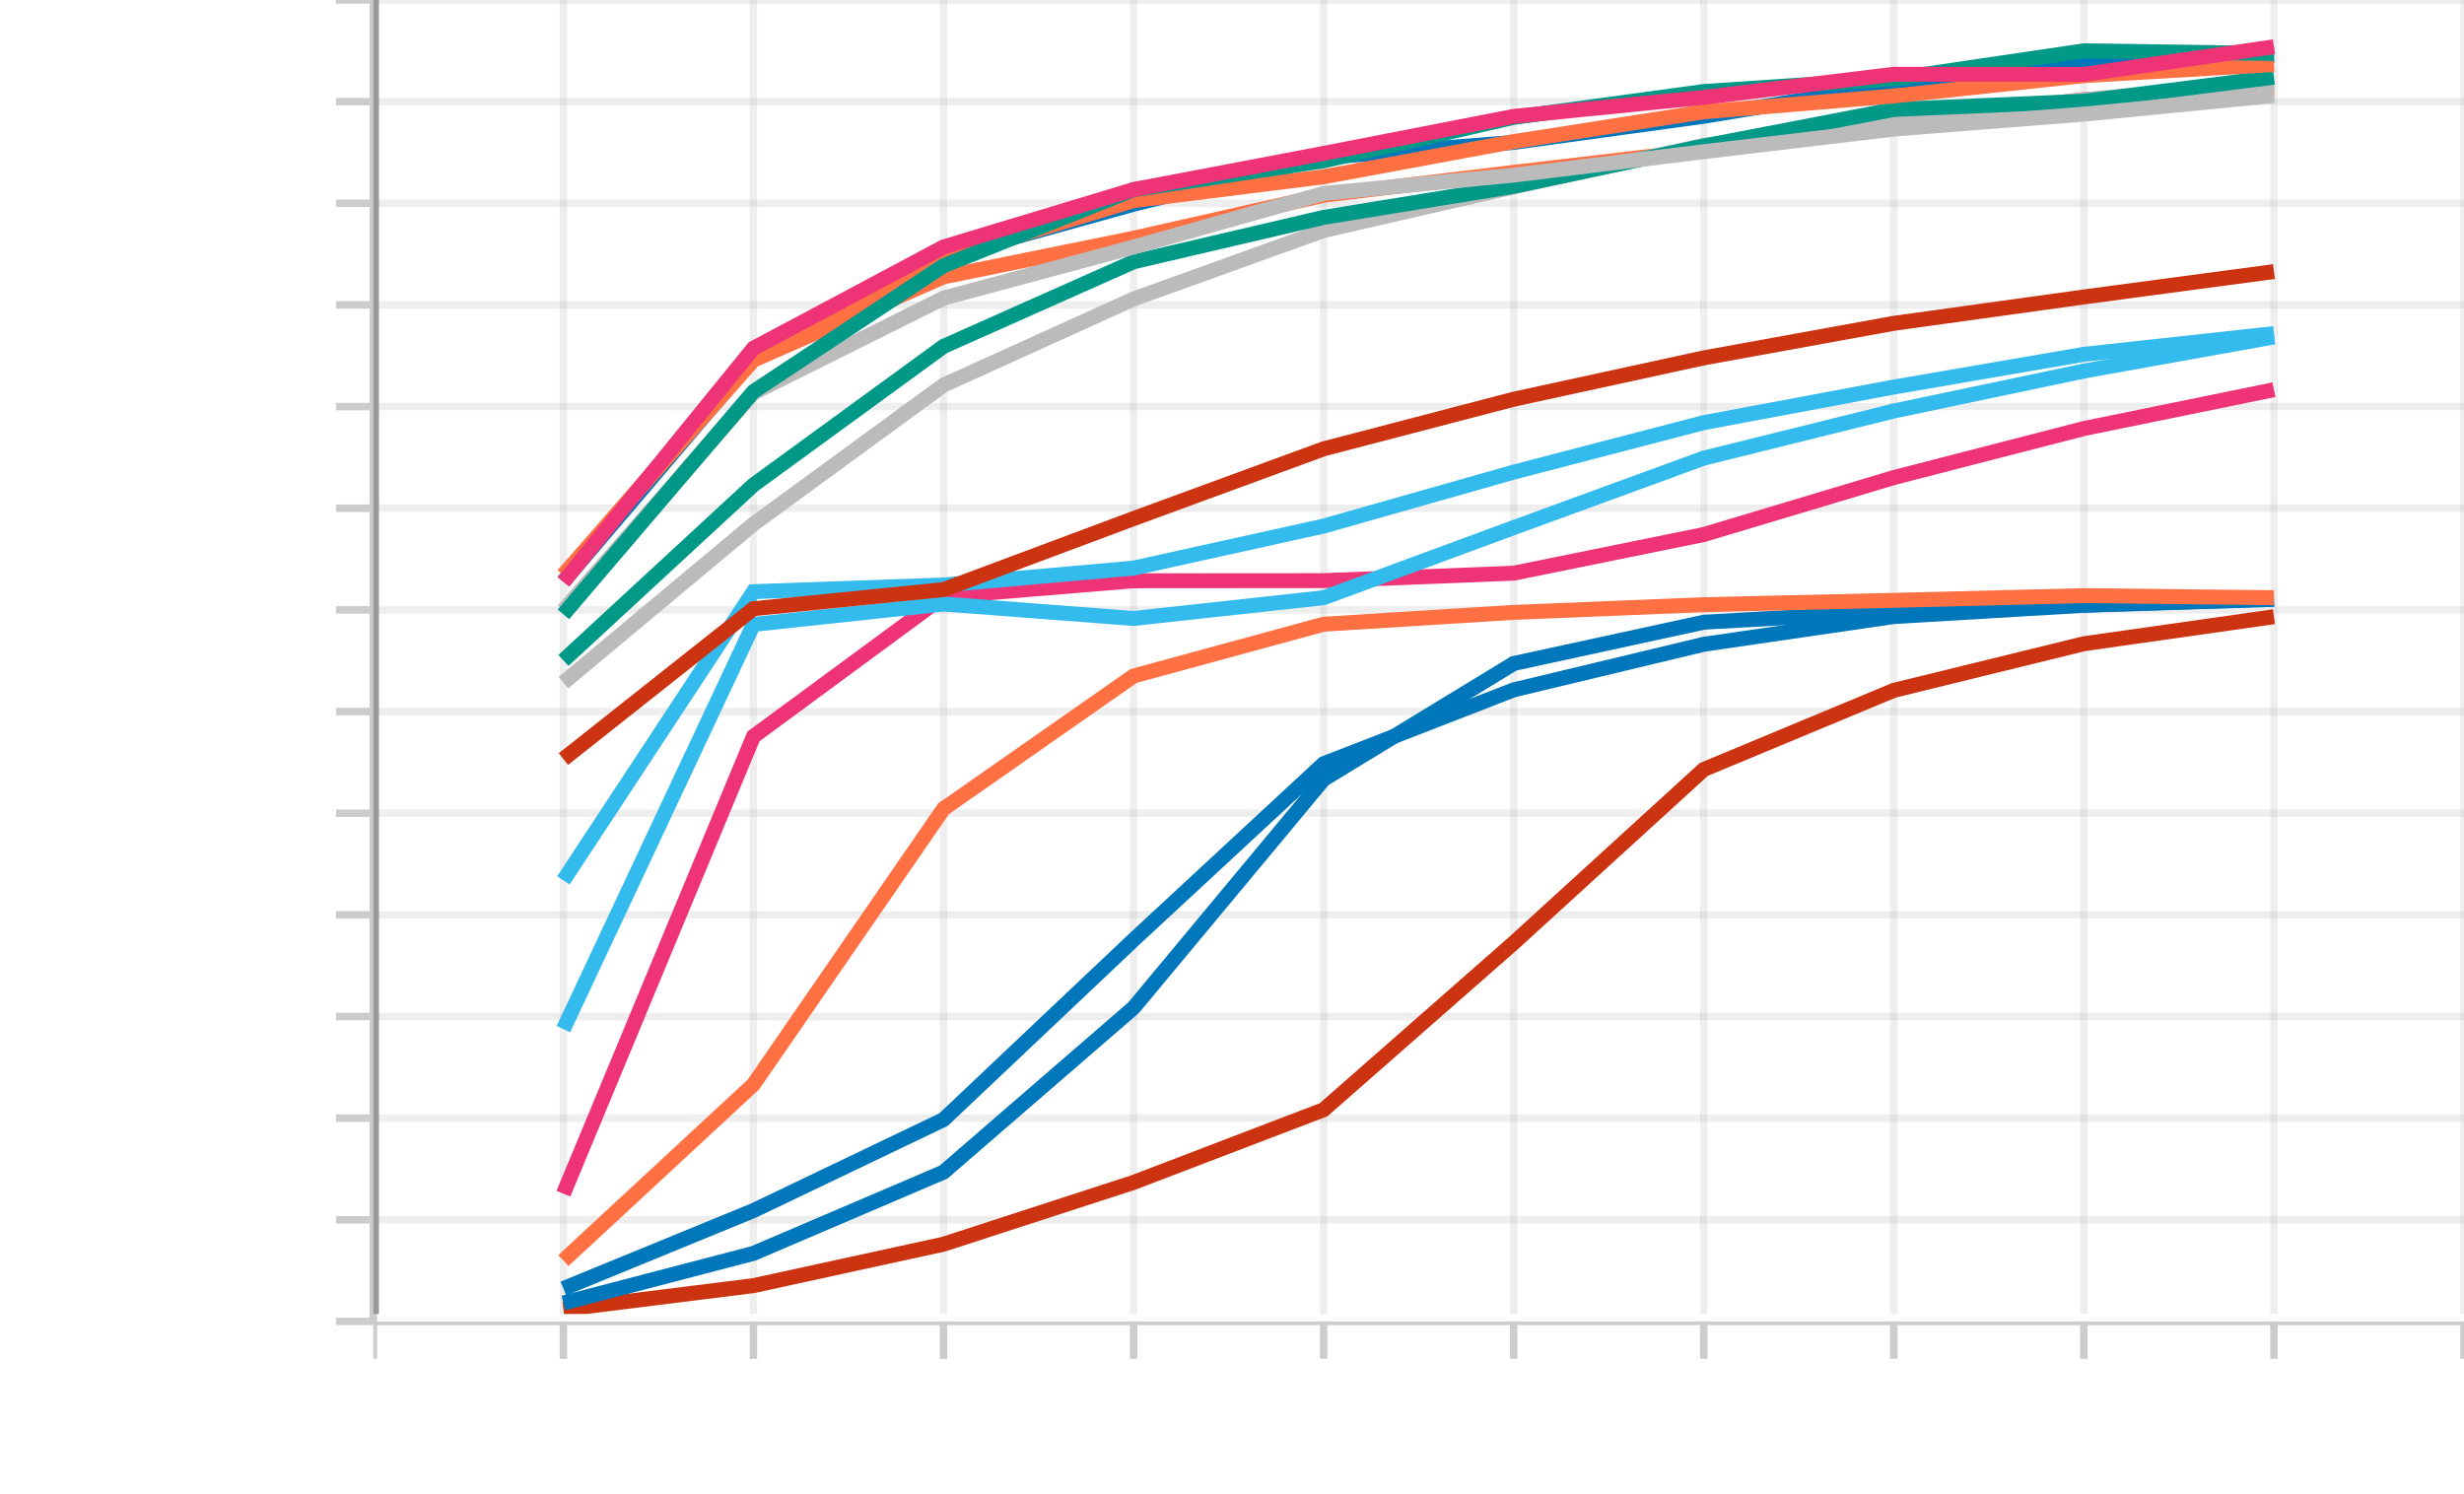
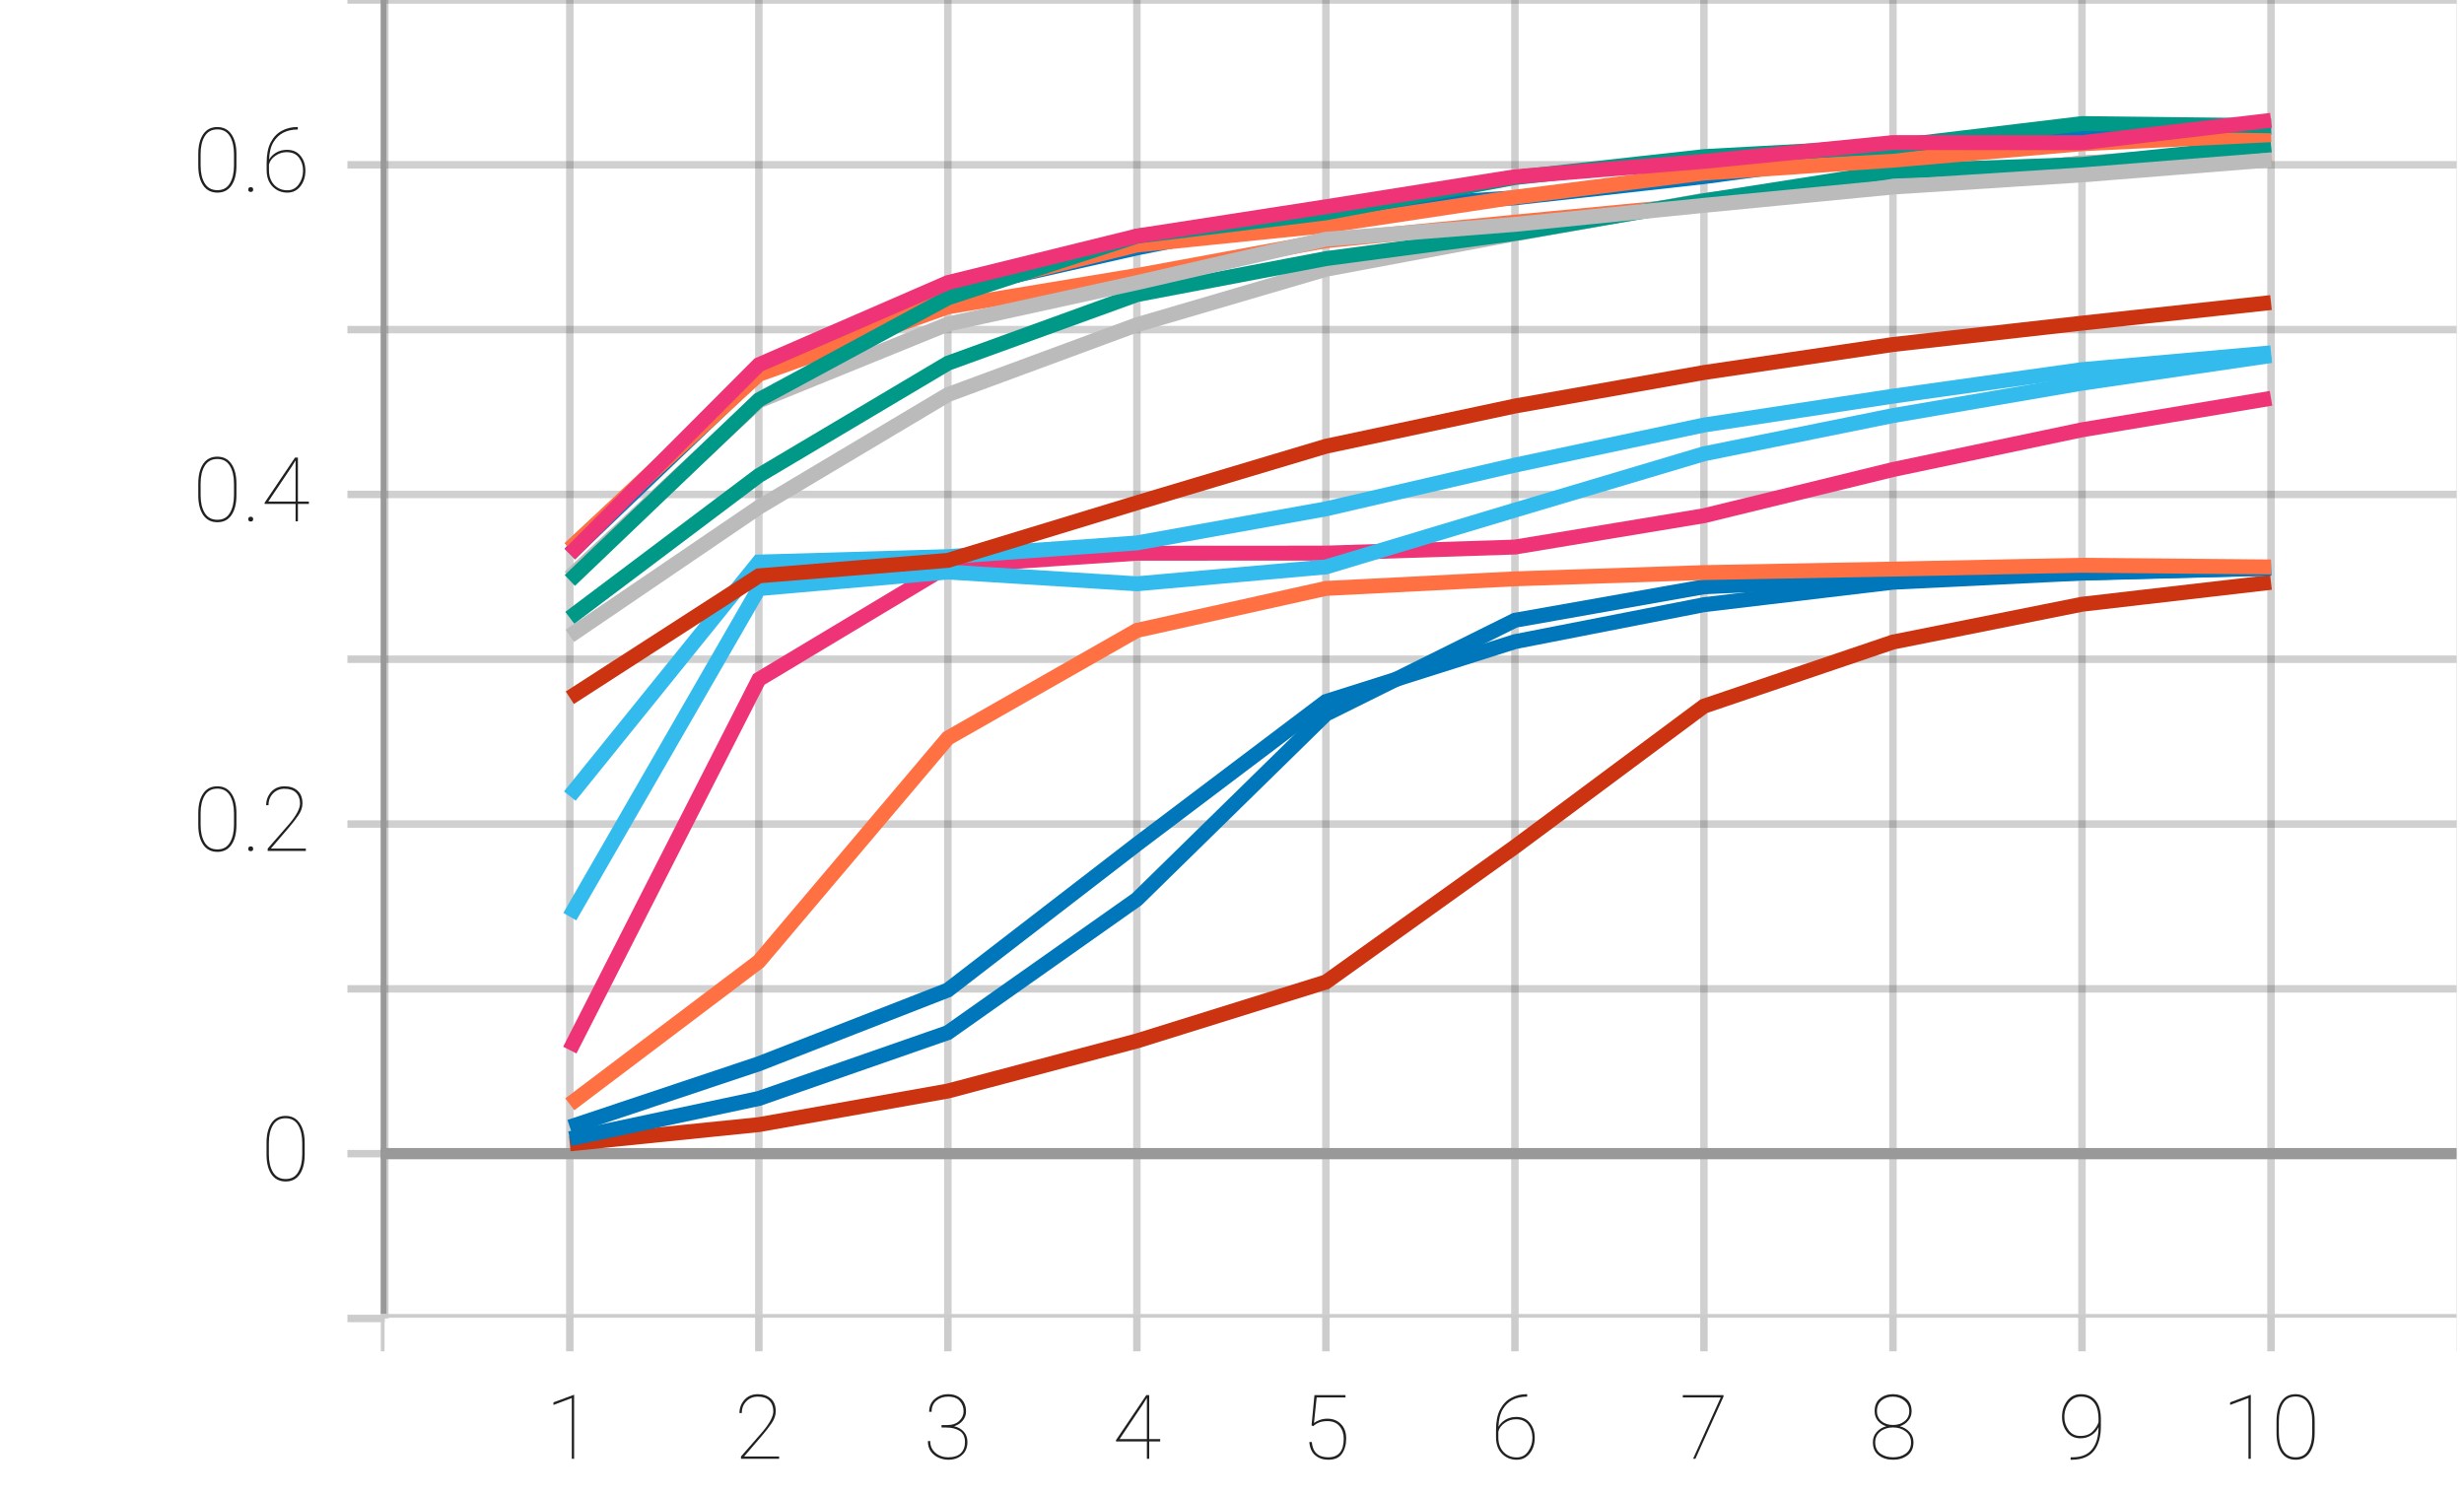
<svg xmlns="http://www.w3.org/2000/svg" viewBox="0 0 330 200">
  <g>
    <g>
      <g>
        <g>
          <g>
-             <line x1="50" y1="177" x2="45" y2="177" style="visibility: inherit;" fill="rgb(0, 0, 0)" stroke="rgb(204, 204, 204)" stroke-width="1px" />
-             <line x1="50" y1="163.385" x2="45" y2="163.385" style="visibility: inherit;" fill="rgb(0, 0, 0)" stroke="rgb(204, 204, 204)" stroke-width="1px" />
-             <line x1="50" y1="149.769" x2="45" y2="149.769" style="visibility: inherit;" fill="rgb(0, 0, 0)" stroke="rgb(204, 204, 204)" stroke-width="1px" />
-             <line x1="50" y1="136.154" x2="45" y2="136.154" style="visibility: inherit;" fill="rgb(0, 0, 0)" stroke="rgb(204, 204, 204)" stroke-width="1px" />
-             <line x1="50" y1="122.538" x2="45" y2="122.538" style="visibility: inherit;" fill="rgb(0, 0, 0)" stroke="rgb(204, 204, 204)" stroke-width="1px" />
-             <line x1="50" y1="108.923" x2="45" y2="108.923" style="visibility: inherit;" fill="rgb(0, 0, 0)" stroke="rgb(204, 204, 204)" stroke-width="1px" />
-             <line x1="50" y1="95.308" x2="45" y2="95.308" style="visibility: inherit;" fill="rgb(0, 0, 0)" stroke="rgb(204, 204, 204)" stroke-width="1px" />
-             <line x1="50" y1="81.692" x2="45" y2="81.692" style="visibility: inherit;" fill="rgb(0, 0, 0)" stroke="rgb(204, 204, 204)" stroke-width="1px" />
-             <line x1="50" y1="68.077" x2="45" y2="68.077" style="visibility: inherit;" fill="rgb(0, 0, 0)" stroke="rgb(204, 204, 204)" stroke-width="1px" />
-             <line x1="50" y1="54.462" x2="45" y2="54.462" style="visibility: inherit;" fill="rgb(0, 0, 0)" stroke="rgb(204, 204, 204)" stroke-width="1px" />
-             <line x1="50" y1="40.846" x2="45" y2="40.846" style="visibility: inherit;" fill="rgb(0, 0, 0)" stroke="rgb(204, 204, 204)" stroke-width="1px" />
-             <line x1="50" y1="27.231" x2="45" y2="27.231" style="visibility: inherit;" fill="rgb(0, 0, 0)" stroke="rgb(204, 204, 204)" stroke-width="1px" />
-             <line x1="50" y1="13.615" x2="45" y2="13.615" style="visibility: inherit;" fill="rgb(0, 0, 0)" stroke="rgb(204, 204, 204)" stroke-width="1px" />
-             <line x1="50" y1="0" x2="45" y2="0" style="visibility: inherit;" fill="rgb(0, 0, 0)" stroke="rgb(204, 204, 204)" stroke-width="1px" />
+             <line x1="51.532" y1="176.6" x2="46.532" y2="176.6" style="visibility: inherit;" fill="rgb(0, 0, 0)" stroke="rgb(204, 204, 204)" stroke-width="1px" />
+             <line x1="51.532" y1="154.525" x2="46.532" y2="154.525" style="visibility: inherit;" fill="rgb(0, 0, 0)" stroke="rgb(204, 204, 204)" stroke-width="1px" />
+             <line x1="51.532" y1="132.45" x2="46.532" y2="132.45" style="visibility: inherit;" fill="rgb(0, 0, 0)" stroke="rgb(204, 204, 204)" stroke-width="1px" />
+             <line x1="51.532" y1="110.375" x2="46.532" y2="110.375" style="visibility: inherit;" fill="rgb(0, 0, 0)" stroke="rgb(204, 204, 204)" stroke-width="1px" />
+             <line x1="51.532" y1="88.3" x2="46.532" y2="88.3" style="visibility: inherit;" fill="rgb(0, 0, 0)" stroke="rgb(204, 204, 204)" stroke-width="1px" />
+             <line x1="51.532" y1="66.225" x2="46.532" y2="66.225" style="visibility: inherit;" fill="rgb(0, 0, 0)" stroke="rgb(204, 204, 204)" stroke-width="1px" />
+             <line x1="51.532" y1="44.15" x2="46.532" y2="44.15" style="visibility: inherit;" fill="rgb(0, 0, 0)" stroke="rgb(204, 204, 204)" stroke-width="1px" />
+             <line x1="51.532" y1="22.075" x2="46.532" y2="22.075" style="visibility: inherit;" fill="rgb(0, 0, 0)" stroke="rgb(204, 204, 204)" stroke-width="1px" />
+             <line x1="51.532" y1="0" x2="46.532" y2="0" style="visibility: inherit;" fill="rgb(0, 0, 0)" stroke="rgb(204, 204, 204)" stroke-width="1px" />
          </g>
-           <g transform="translate(40, 0)">
-             <text x="0" y="177" dx="0em" dy="0.3em" style="text-anchor: end; visibility: hidden; font-family: Roboto, sans-serif; font-size: 12px; font-weight: 200;" fill="rgb(255, 255, 255)" stroke="none" stroke-width="1px">0</text>
-             <text x="0" y="163.385" dx="0em" dy="0.3em" style="text-anchor: end; visibility: inherit; font-family: Roboto, sans-serif; font-size: 12px; font-weight: 200;" fill="rgb(255, 255, 255)" stroke="none" stroke-width="1px">0.05</text>
-             <text x="0" y="149.769" dx="0em" dy="0.3em" style="text-anchor: end; visibility: hidden; font-family: Roboto, sans-serif; font-size: 12px; font-weight: 200;" fill="rgb(255, 255, 255)" stroke="none" stroke-width="1px">0.1</text>
-             <text x="0" y="136.154" dx="0em" dy="0.3em" style="text-anchor: end; visibility: inherit; font-family: Roboto, sans-serif; font-size: 12px; font-weight: 200;" fill="rgb(255, 255, 255)" stroke="none" stroke-width="1px">0.15</text>
-             <text x="0" y="122.538" dx="0em" dy="0.3em" style="text-anchor: end; visibility: hidden; font-family: Roboto, sans-serif; font-size: 12px; font-weight: 200;" fill="rgb(255, 255, 255)" stroke="none" stroke-width="1px">0.2</text>
-             <text x="0" y="108.923" dx="0em" dy="0.3em" style="text-anchor: end; visibility: inherit; font-family: Roboto, sans-serif; font-size: 12px; font-weight: 200;" fill="rgb(255, 255, 255)" stroke="none" stroke-width="1px">0.25</text>
-             <text x="0" y="95.308" dx="0em" dy="0.3em" style="text-anchor: end; visibility: hidden; font-family: Roboto, sans-serif; font-size: 12px; font-weight: 200;" fill="rgb(255, 255, 255)" stroke="none" stroke-width="1px">0.3</text>
-             <text x="0" y="81.692" dx="0em" dy="0.3em" style="text-anchor: end; visibility: inherit; font-family: Roboto, sans-serif; font-size: 12px; font-weight: 200;" fill="rgb(255, 255, 255)" stroke="none" stroke-width="1px">0.35</text>
-             <text x="0" y="68.077" dx="0em" dy="0.3em" style="text-anchor: end; visibility: hidden; font-family: Roboto, sans-serif; font-size: 12px; font-weight: 200;" fill="rgb(255, 255, 255)" stroke="none" stroke-width="1px">0.4</text>
-             <text x="0" y="54.462" dx="0em" dy="0.3em" style="text-anchor: end; visibility: inherit; font-family: Roboto, sans-serif; font-size: 12px; font-weight: 200;" fill="rgb(255, 255, 255)" stroke="none" stroke-width="1px">0.45</text>
-             <text x="0" y="40.846" dx="0em" dy="0.3em" style="text-anchor: end; visibility: hidden; font-family: Roboto, sans-serif; font-size: 12px; font-weight: 200;" fill="rgb(255, 255, 255)" stroke="none" stroke-width="1px">0.5</text>
-             <text x="0" y="27.231" dx="0em" dy="0.3em" style="text-anchor: end; visibility: inherit; font-family: Roboto, sans-serif; font-size: 12px; font-weight: 200;" fill="rgb(255, 255, 255)" stroke="none" stroke-width="1px">0.55</text>
-             <text x="0" y="13.615" dx="0em" dy="0.3em" style="text-anchor: end; visibility: hidden; font-family: Roboto, sans-serif; font-size: 12px; font-weight: 200;" fill="rgb(255, 255, 255)" stroke="none" stroke-width="1px">0.6</text>
-             <text x="0" y="0" dx="0em" dy="0.3em" style="text-anchor: end; visibility: hidden; font-family: Roboto, sans-serif; font-size: 12px; font-weight: 200;" fill="rgb(255, 255, 255)" stroke="none" stroke-width="1px">0.65</text>
+           <g transform="translate(41.532, 0)">
+             <text style="text-anchor: end; visibility: hidden; font-family: Roboto, sans-serif; font-size: 12px; font-weight: 200;" x="0" y="176.6" dx="0em" dy="0.3em" fill="rgb(33, 33, 33)" stroke="none" stroke-width="1px">-0.1</text>
+             <text style="text-anchor: end; visibility: inherit; font-family: Roboto, sans-serif; font-size: 12px; font-weight: 200;" x="0" y="154.525" dx="0em" dy="0.3em" fill="rgb(33, 33, 33)" stroke="none" stroke-width="1px">0</text>
+             <text style="text-anchor: end; visibility: hidden; font-family: Roboto, sans-serif; font-size: 12px; font-weight: 200;" x="0" y="132.45" dx="0em" dy="0.3em" fill="rgb(33, 33, 33)" stroke="none" stroke-width="1px">0.1</text>
+             <text style="text-anchor: end; visibility: inherit; font-family: Roboto, sans-serif; font-size: 12px; font-weight: 200;" x="0" y="110.375" dx="0em" dy="0.3em" fill="rgb(33, 33, 33)" stroke="none" stroke-width="1px">0.2</text>
+             <text style="text-anchor: end; visibility: hidden; font-family: Roboto, sans-serif; font-size: 12px; font-weight: 200;" x="0" y="88.3" dx="0em" dy="0.3em" fill="rgb(33, 33, 33)" stroke="none" stroke-width="1px">0.3</text>
+             <text style="text-anchor: end; visibility: inherit; font-family: Roboto, sans-serif; font-size: 12px; font-weight: 200;" x="0" y="66.225" dx="0em" dy="0.3em" fill="rgb(33, 33, 33)" stroke="none" stroke-width="1px">0.4</text>
+             <text style="text-anchor: end; visibility: hidden; font-family: Roboto, sans-serif; font-size: 12px; font-weight: 200;" x="0" y="44.15" dx="0em" dy="0.3em" fill="rgb(33, 33, 33)" stroke="none" stroke-width="1px">0.5</text>
+             <text style="text-anchor: end; visibility: inherit; font-family: Roboto, sans-serif; font-size: 12px; font-weight: 200;" x="0" y="22.075" dx="0em" dy="0.3em" fill="rgb(33, 33, 33)" stroke="none" stroke-width="1px">0.6</text>
+             <text style="text-anchor: end; visibility: hidden; font-family: Roboto, sans-serif; font-size: 12px; font-weight: 200;" x="0" y="0" dx="0em" dy="0.3em" fill="rgb(33, 33, 33)" stroke="none" stroke-width="1px">0.7</text>
          </g>
-           <line x1="50" y1="0" x2="50" y2="177" fill="rgb(0, 0, 0)" stroke="rgb(204, 204, 204)" stroke-width="1px" />
+           <line x1="51.532" y1="0" x2="51.532" y2="176.6" fill="rgb(0, 0, 0)" stroke="rgb(204, 204, 204)" stroke-width="1px" />
        </g>
      </g>
-       <g transform="translate(50, 0)" clip-path="url(#clip_0)">
+       <g transform="translate(51, 0)" clip-path="url(#clip_0)">
        <clipPath id="clip_0">
-           <rect width="280" height="176" />
+           <rect width="278" height="176" />
        </clipPath>
        <g>
          <g>
            <g>
-               <line x1="0" y1="0" x2="0" y2="177" fill="rgb(0, 0, 0)" stroke="rgb(189, 189, 189)" stroke-width="1px" opacity="0.25" />
-               <line x1="25.455" y1="0" x2="25.455" y2="177" fill="rgb(0, 0, 0)" stroke="rgb(189, 189, 189)" stroke-width="1px" opacity="0.25" />
-               <line x1="50.909" y1="0" x2="50.909" y2="177" fill="rgb(0, 0, 0)" stroke="rgb(189, 189, 189)" stroke-width="1px" opacity="0.25" />
-               <line x1="76.364" y1="0" x2="76.364" y2="177" fill="rgb(0, 0, 0)" stroke="rgb(189, 189, 189)" stroke-width="1px" opacity="0.25" />
-               <line x1="101.818" y1="0" x2="101.818" y2="177" fill="rgb(0, 0, 0)" stroke="rgb(189, 189, 189)" stroke-width="1px" opacity="0.25" />
-               <line x1="127.273" y1="0" x2="127.273" y2="177" fill="rgb(0, 0, 0)" stroke="rgb(189, 189, 189)" stroke-width="1px" opacity="0.25" />
-               <line x1="152.727" y1="0" x2="152.727" y2="177" fill="rgb(0, 0, 0)" stroke="rgb(189, 189, 189)" stroke-width="1px" opacity="0.25" />
-               <line x1="178.182" y1="0" x2="178.182" y2="177" fill="rgb(0, 0, 0)" stroke="rgb(189, 189, 189)" stroke-width="1px" opacity="0.25" />
-               <line x1="203.636" y1="0" x2="203.636" y2="177" fill="rgb(0, 0, 0)" stroke="rgb(189, 189, 189)" stroke-width="1px" opacity="0.25" />
-               <line x1="229.091" y1="0" x2="229.091" y2="177" fill="rgb(0, 0, 0)" stroke="rgb(189, 189, 189)" stroke-width="1px" opacity="0.25" />
-               <line x1="254.545" y1="0" x2="254.545" y2="177" fill="rgb(0, 0, 0)" stroke="rgb(189, 189, 189)" stroke-width="1px" opacity="0.25" />
-               <line x1="280" y1="0" x2="280" y2="177" fill="rgb(0, 0, 0)" stroke="rgb(189, 189, 189)" stroke-width="1px" opacity="0.25" />
+               <line x1="0" y1="0" x2="0" y2="176.6" fill="rgb(0, 0, 0)" stroke="rgb(66, 66, 66)" stroke-width="1px" opacity="0.25" />
+               <line x1="25.315" y1="0" x2="25.315" y2="176.6" fill="rgb(0, 0, 0)" stroke="rgb(66, 66, 66)" stroke-width="1px" opacity="0.25" />
+               <line x1="50.631" y1="0" x2="50.631" y2="176.6" fill="rgb(0, 0, 0)" stroke="rgb(66, 66, 66)" stroke-width="1px" opacity="0.25" />
+               <line x1="75.946" y1="0" x2="75.946" y2="176.6" fill="rgb(0, 0, 0)" stroke="rgb(66, 66, 66)" stroke-width="1px" opacity="0.25" />
+               <line x1="101.261" y1="0" x2="101.261" y2="176.6" fill="rgb(0, 0, 0)" stroke="rgb(66, 66, 66)" stroke-width="1px" opacity="0.25" />
+               <line x1="126.576" y1="0" x2="126.576" y2="176.6" fill="rgb(0, 0, 0)" stroke="rgb(66, 66, 66)" stroke-width="1px" opacity="0.25" />
+               <line x1="151.892" y1="0" x2="151.892" y2="176.6" fill="rgb(0, 0, 0)" stroke="rgb(66, 66, 66)" stroke-width="1px" opacity="0.25" />
+               <line x1="177.207" y1="0" x2="177.207" y2="176.6" fill="rgb(0, 0, 0)" stroke="rgb(66, 66, 66)" stroke-width="1px" opacity="0.25" />
+               <line x1="202.522" y1="0" x2="202.522" y2="176.6" fill="rgb(0, 0, 0)" stroke="rgb(66, 66, 66)" stroke-width="1px" opacity="0.25" />
+               <line x1="227.837" y1="0" x2="227.837" y2="176.6" fill="rgb(0, 0, 0)" stroke="rgb(66, 66, 66)" stroke-width="1px" opacity="0.25" />
+               <line x1="253.153" y1="0" x2="253.153" y2="176.6" fill="rgb(0, 0, 0)" stroke="rgb(66, 66, 66)" stroke-width="1px" opacity="0.25" />
+               <line x1="278.468" y1="0" x2="278.468" y2="176.6" fill="rgb(0, 0, 0)" stroke="rgb(66, 66, 66)" stroke-width="1px" opacity="0.25" />
            </g>
            <g>
-               <line x1="0" y1="177" x2="280" y2="177" fill="rgb(0, 0, 0)" stroke="rgb(189, 189, 189)" stroke-width="1px" opacity="0.25" />
-               <line x1="0" y1="163.385" x2="280" y2="163.385" fill="rgb(0, 0, 0)" stroke="rgb(189, 189, 189)" stroke-width="1px" opacity="0.25" />
-               <line x1="0" y1="149.769" x2="280" y2="149.769" fill="rgb(0, 0, 0)" stroke="rgb(189, 189, 189)" stroke-width="1px" opacity="0.25" />
-               <line x1="0" y1="136.154" x2="280" y2="136.154" fill="rgb(0, 0, 0)" stroke="rgb(189, 189, 189)" stroke-width="1px" opacity="0.25" />
-               <line x1="0" y1="122.538" x2="280" y2="122.538" fill="rgb(0, 0, 0)" stroke="rgb(189, 189, 189)" stroke-width="1px" opacity="0.25" />
-               <line x1="0" y1="108.923" x2="280" y2="108.923" fill="rgb(0, 0, 0)" stroke="rgb(189, 189, 189)" stroke-width="1px" opacity="0.25" />
-               <line x1="0" y1="95.308" x2="280" y2="95.308" fill="rgb(0, 0, 0)" stroke="rgb(189, 189, 189)" stroke-width="1px" opacity="0.25" />
-               <line x1="0" y1="81.692" x2="280" y2="81.692" fill="rgb(0, 0, 0)" stroke="rgb(189, 189, 189)" stroke-width="1px" opacity="0.25" />
-               <line x1="0" y1="68.077" x2="280" y2="68.077" fill="rgb(0, 0, 0)" stroke="rgb(189, 189, 189)" stroke-width="1px" opacity="0.25" />
-               <line x1="0" y1="54.462" x2="280" y2="54.462" fill="rgb(0, 0, 0)" stroke="rgb(189, 189, 189)" stroke-width="1px" opacity="0.25" />
-               <line x1="0" y1="40.846" x2="280" y2="40.846" fill="rgb(0, 0, 0)" stroke="rgb(189, 189, 189)" stroke-width="1px" opacity="0.25" />
-               <line x1="0" y1="27.231" x2="280" y2="27.231" fill="rgb(0, 0, 0)" stroke="rgb(189, 189, 189)" stroke-width="1px" opacity="0.25" />
-               <line x1="0" y1="13.615" x2="280" y2="13.615" fill="rgb(0, 0, 0)" stroke="rgb(189, 189, 189)" stroke-width="1px" opacity="0.25" />
-               <line x1="0" y1="0" x2="280" y2="0" fill="rgb(0, 0, 0)" stroke="rgb(189, 189, 189)" stroke-width="1px" opacity="0.25" />
+               <line x1="0" y1="176.6" x2="278.468" y2="176.6" fill="rgb(0, 0, 0)" stroke="rgb(66, 66, 66)" stroke-width="1px" opacity="0.25" />
+               <line x1="0" y1="154.525" x2="278.468" y2="154.525" fill="rgb(0, 0, 0)" stroke="rgb(66, 66, 66)" stroke-width="1px" opacity="0.25" />
+               <line x1="0" y1="132.45" x2="278.468" y2="132.45" fill="rgb(0, 0, 0)" stroke="rgb(66, 66, 66)" stroke-width="1px" opacity="0.25" />
+               <line x1="0" y1="110.375" x2="278.468" y2="110.375" fill="rgb(0, 0, 0)" stroke="rgb(66, 66, 66)" stroke-width="1px" opacity="0.25" />
+               <line x1="0" y1="88.3" x2="278.468" y2="88.3" fill="rgb(0, 0, 0)" stroke="rgb(66, 66, 66)" stroke-width="1px" opacity="0.25" />
+               <line x1="0" y1="66.225" x2="278.468" y2="66.225" fill="rgb(0, 0, 0)" stroke="rgb(66, 66, 66)" stroke-width="1px" opacity="0.25" />
+               <line x1="0" y1="44.15" x2="278.468" y2="44.15" fill="rgb(0, 0, 0)" stroke="rgb(66, 66, 66)" stroke-width="1px" opacity="0.25" />
+               <line x1="0" y1="22.075" x2="278.468" y2="22.075" fill="rgb(0, 0, 0)" stroke="rgb(66, 66, 66)" stroke-width="1px" opacity="0.25" />
+               <line x1="0" y1="0" x2="278.468" y2="0" fill="rgb(0, 0, 0)" stroke="rgb(66, 66, 66)" stroke-width="1px" opacity="0.25" />
            </g>
          </g>
        </g>
        <g>
          <g>
-             <line x1="0" y1="177" x2="280" y2="177" fill="rgb(0, 0, 0)" stroke="rgb(153, 153, 153)" stroke-width="1.5px" />
+             <line x1="0" y1="154.525" x2="278.468" y2="154.525" fill="rgb(0, 0, 0)" stroke="rgb(153, 153, 153)" stroke-width="1.5px" />
          </g>
        </g>
        <g>
          <g>
-             <line x1="0" y1="0" x2="0" y2="177" fill="rgb(0, 0, 0)" stroke="rgb(153, 153, 153)" stroke-width="1.5px" />
+             <line x1="0" y1="0" x2="0" y2="176.6" fill="rgb(0, 0, 0)" stroke="rgb(153, 153, 153)" stroke-width="1.5px" />
          </g>
        </g>
        <g>
          <g>
            <g>
              <g>
                <g>
-                   <path stroke="rgb(0, 119, 187)" stroke-width="2px" d="M25.455,77.886L50.909,47.991L76.364,34.418L101.818,27.353L127.273,21.089L152.727,19.07L178.182,15.573L203.636,11.391L229.091,8.647L254.545,7.417" style="fill: none;" fill="none" />
+                   <path style="fill: none;" stroke="rgb(0, 119, 187)" stroke-width="2px" d="M25.315,74.177L50.631,49.942L75.946,38.939L101.261,33.212L126.576,28.134L151.892,26.497L177.207,23.662L202.522,20.272L227.837,18.048L253.153,17.05" fill="none" />
                </g>
                <g>
-                   <path stroke="rgb(255, 112, 67)" stroke-width="2px" d="M25.455,77.008L50.909,48.237L76.364,37.084L101.818,31.908L127.273,26.148L152.727,23.087L178.182,20.101L203.636,16.391L229.091,13.334L254.545,11.872" style="fill: none;" fill="none" />
+                   <path style="fill: none;" stroke="rgb(255, 112, 67)" stroke-width="2px" d="M25.315,73.465L50.631,50.142L75.946,41.1L101.261,36.904L126.576,32.235L151.892,29.753L177.207,27.333L202.522,24.325L227.837,21.847L253.153,20.662" fill="none" />
                </g>
                <g>
-                   <path stroke="rgb(187, 187, 187)" stroke-width="2px" d="M25.455,91.441L50.909,70.194L76.364,51.584L101.818,40.044L127.273,30.877L152.727,25.037L178.182,19.464L203.636,16.243L229.091,13.35L254.545,11.094" style="fill: none;" fill="none" />
+                   <path style="fill: none;" stroke="rgb(187, 187, 187)" stroke-width="2px" d="M25.315,85.165L50.631,67.942L75.946,52.855L101.261,43.5L126.576,36.068L151.892,31.334L177.207,26.816L202.522,24.205L227.837,21.859L253.153,20.031" fill="none" />
                </g>
                <g>
-                   <path stroke="rgb(0, 153, 136)" stroke-width="2px" d="M25.455,88.466L50.909,64.955L76.364,46.398L101.818,35.064L127.273,29.117L152.727,24.959L178.182,19.557L203.636,14.66L229.091,13.557L254.545,10.338" style="fill: none;" fill="none" />
+                   <path style="fill: none;" stroke="rgb(0, 153, 136)" stroke-width="2px" d="M25.315,82.753L50.631,63.694L75.946,48.651L101.261,39.463L126.576,34.641L151.892,31.271L177.207,26.892L202.522,22.922L227.837,22.028L253.153,19.418" fill="none" />
                </g>
                <g>
-                   <path stroke="rgb(238, 51, 119)" stroke-width="2px" d="M25.455,159.89L50.909,98.64L76.364,79.9L101.818,77.792L127.273,77.773L152.727,76.773L178.182,71.598L203.636,63.966L229.091,57.4L254.545,52.195" style="fill: none;" fill="none" />
+                   <path style="fill: none;" stroke="rgb(238, 51, 119)" stroke-width="2px" d="M25.315,140.655L50.631,91.002L75.946,75.81L101.261,74.101L126.576,74.085L151.892,73.275L177.207,69.079L202.522,62.893L227.837,57.57L253.153,53.35" fill="none" />
                </g>
                <g>
-                   <path stroke="rgb(51, 187, 238)" stroke-width="2px" d="M25.455,137.839L50.909,83.638L76.364,80.902L101.818,82.844L127.273,80.058L152.727,70.671L178.182,61.364L203.636,55.05L229.091,49.699L254.545,45.132" style="fill: none;" fill="none" />
+                   <path style="fill: none;" stroke="rgb(51, 187, 238)" stroke-width="2px" d="M25.315,122.779L50.631,78.84L75.946,76.622L101.261,78.196L126.576,75.937L151.892,68.328L177.207,60.783L202.522,55.664L227.837,51.326L253.153,47.624" fill="none" />
                </g>
                <g>
-                   <path stroke="rgb(204, 51, 17)" stroke-width="2px" d="M25.455,175.377L50.909,172.203L76.364,166.653L101.818,158.377L127.273,148.641L152.727,126.295L178.182,103.064L203.636,92.469L229.091,86.224L254.545,82.604" style="fill: none;" fill="none" />
+                   <path style="fill: none;" stroke="rgb(204, 51, 17)" stroke-width="2px" d="M25.315,153.21L50.631,150.636L75.946,146.137L101.261,139.428L126.576,131.536L151.892,113.421L177.207,94.588L202.522,85.999L227.837,80.936L253.153,78.002" fill="none" />
                </g>
                <g>
-                   <path stroke="rgb(0, 119, 187)" stroke-width="2px" d="M25.455,174.528L50.909,167.883L76.364,156.998L101.818,134.98L127.273,104.38L152.727,88.871L178.182,83.343L203.636,81.916L229.091,81.045L254.545,80.24" style="fill: none;" fill="none" />
+                   <path style="fill: none;" stroke="rgb(0, 119, 187)" stroke-width="2px" d="M25.315,152.521L50.631,147.134L75.946,138.31L101.261,120.461L126.576,95.655L151.892,83.082L177.207,78.6L202.522,77.444L227.837,76.738L253.153,76.085" fill="none" />
                </g>
                <g>
-                   <path stroke="rgb(255, 112, 67)" stroke-width="2px" d="M25.455,77.042L50.909,47.725L76.364,34.567L101.818,26.874L127.273,23.676L152.727,18.965L178.182,14.979L203.636,12.854L229.091,10.131L254.545,8.641" style="fill: none;" fill="none" />
+                   <path style="fill: none;" stroke="rgb(255, 112, 67)" stroke-width="2px" d="M25.315,73.492L50.631,49.726L75.946,39.06L101.261,32.823L126.576,30.231L151.892,26.412L177.207,23.181L202.522,21.458L227.837,19.25L253.153,18.043" fill="none" />
                </g>
                <g>
-                   <path stroke="rgb(187, 187, 187)" stroke-width="2px" d="M25.455,81.746L50.909,52.631L76.364,39.928L101.818,33.089L127.273,25.909L152.727,23.457L178.182,20.317L203.636,17.289L229.091,15.287L254.545,12.802" style="fill: none;" fill="none" />
+                   <path style="fill: none;" stroke="rgb(187, 187, 187)" stroke-width="2px" d="M25.315,77.306L50.631,53.703L75.946,43.406L101.261,37.861L126.576,32.041L151.892,30.053L177.207,27.508L202.522,25.053L227.837,23.43L253.153,21.416" fill="none" />
                </g>
                <g>
-                   <path stroke="rgb(0, 153, 136)" stroke-width="2px" d="M25.455,82.293L50.909,52.449L76.364,35.597L101.818,25.406L127.273,21.546L152.727,15.721L178.182,12.258L203.636,10.561L229.091,6.805L254.545,7.164" style="fill: none;" fill="none" />
+                   <path style="fill: none;" stroke="rgb(0, 153, 136)" stroke-width="2px" d="M25.315,77.75L50.631,53.556L75.946,39.895L101.261,31.633L126.576,28.504L151.892,23.782L177.207,20.974L202.522,19.599L227.837,16.554L253.153,16.845" fill="none" />
                </g>
                <g>
-                   <path stroke="rgb(238, 51, 119)" stroke-width="2px" d="M25.455,77.952L50.909,46.648L76.364,33.08L101.818,25.388L127.273,20.547L152.727,15.586L178.182,13.045L203.636,9.946L229.091,9.958L254.545,6.266" style="fill: none;" fill="none" />
+                   <path style="fill: none;" stroke="rgb(238, 51, 119)" stroke-width="2px" d="M25.315,74.23L50.631,48.853L75.946,37.854L101.261,31.618L126.576,27.694L151.892,23.672L177.207,21.613L202.522,19.1L227.837,19.11L253.153,16.117" fill="none" />
                </g>
                <g>
-                   <path stroke="rgb(51, 187, 238)" stroke-width="2px" d="M25.455,117.923L50.909,79.25L76.364,78.356L101.818,76.091L127.273,70.465L152.727,63.237L178.182,56.61L203.636,51.844L229.091,47.457L254.545,44.682" style="fill: none;" fill="none" />
+                   <path style="fill: none;" stroke="rgb(51, 187, 238)" stroke-width="2px" d="M25.315,106.634L50.631,75.283L75.946,74.557L101.261,72.722L126.576,68.161L151.892,62.302L177.207,56.929L202.522,53.066L227.837,49.51L253.153,47.26" fill="none" />
                </g>
                <g>
-                   <path stroke="rgb(204, 51, 17)" stroke-width="2px" d="M25.455,101.672L50.909,81.53L76.364,78.973L101.818,69.461L127.273,60.12L152.727,53.473L178.182,47.935L203.636,43.307L229.091,39.775L254.545,36.375" style="fill: none;" fill="none" />
+                   <path style="fill: none;" stroke="rgb(204, 51, 17)" stroke-width="2px" d="M25.315,93.459L50.631,77.131L75.946,75.058L101.261,67.347L126.576,59.775L151.892,54.386L177.207,49.896L202.522,46.145L227.837,43.282L253.153,40.525" fill="none" />
                </g>
                <g>
-                   <path stroke="rgb(0, 119, 187)" stroke-width="2px" d="M25.455,172.595L50.909,162.15L76.364,149.965L101.818,125.885L127.273,102.293L152.727,92.403L178.182,86.297L203.636,82.585L229.091,81.08L254.545,80.28" style="fill: none;" fill="none" />
+                   <path style="fill: none;" stroke="rgb(0, 119, 187)" stroke-width="2px" d="M25.315,150.954L50.631,142.487L75.946,132.609L101.261,113.088L126.576,93.963L151.892,85.945L177.207,80.995L202.522,77.986L227.837,76.766L253.153,76.118" fill="none" />
                </g>
                <g>
-                   <path stroke="rgb(255, 112, 67)" stroke-width="2px" d="M25.455,168.845L50.909,145.257L76.364,108.334L101.818,90.545L127.273,83.609L152.727,82.025L178.182,80.991L203.636,80.411L229.091,79.782L254.545,80.058" style="fill: none;" fill="none" />
+                   <path style="fill: none;" stroke="rgb(255, 112, 67)" stroke-width="2px" d="M25.315,147.914L50.631,128.792L75.946,98.86L101.261,84.439L126.576,78.816L151.892,77.532L177.207,76.694L202.522,76.224L227.837,75.714L253.153,75.937" fill="none" />
                </g>
              </g>
            </g>
          </g>
        </g>
      </g>
-       <g transform="translate(50, 177)" clip-path="url(#clip_1)">
+       <g transform="translate(51, 176)" clip-path="url(#clip_1)">
        <clipPath id="clip_1">
-           <rect width="280" height="22" />
+           <rect width="278" height="23" />
        </clipPath>
        <g>
          <g>
            <line x1="0" y1="0" x2="0" y2="5" style="visibility: inherit;" fill="rgb(0, 0, 0)" stroke="rgb(204, 204, 204)" stroke-width="1px" />
-             <line x1="25.455" y1="0" x2="25.455" y2="5" style="visibility: inherit;" fill="rgb(0, 0, 0)" stroke="rgb(204, 204, 204)" stroke-width="1px" />
-             <line x1="50.909" y1="0" x2="50.909" y2="5" style="visibility: inherit;" fill="rgb(0, 0, 0)" stroke="rgb(204, 204, 204)" stroke-width="1px" />
-             <line x1="76.364" y1="0" x2="76.364" y2="5" style="visibility: inherit;" fill="rgb(0, 0, 0)" stroke="rgb(204, 204, 204)" stroke-width="1px" />
-             <line x1="101.818" y1="0" x2="101.818" y2="5" style="visibility: inherit;" fill="rgb(0, 0, 0)" stroke="rgb(204, 204, 204)" stroke-width="1px" />
-             <line x1="127.273" y1="0" x2="127.273" y2="5" style="visibility: inherit;" fill="rgb(0, 0, 0)" stroke="rgb(204, 204, 204)" stroke-width="1px" />
-             <line x1="152.727" y1="0" x2="152.727" y2="5" style="visibility: inherit;" fill="rgb(0, 0, 0)" stroke="rgb(204, 204, 204)" stroke-width="1px" />
-             <line x1="178.182" y1="0" x2="178.182" y2="5" style="visibility: inherit;" fill="rgb(0, 0, 0)" stroke="rgb(204, 204, 204)" stroke-width="1px" />
-             <line x1="203.636" y1="0" x2="203.636" y2="5" style="visibility: inherit;" fill="rgb(0, 0, 0)" stroke="rgb(204, 204, 204)" stroke-width="1px" />
-             <line x1="229.091" y1="0" x2="229.091" y2="5" style="visibility: inherit;" fill="rgb(0, 0, 0)" stroke="rgb(204, 204, 204)" stroke-width="1px" />
-             <line x1="254.545" y1="0" x2="254.545" y2="5" style="visibility: inherit;" fill="rgb(0, 0, 0)" stroke="rgb(204, 204, 204)" stroke-width="1px" />
-             <line x1="280" y1="0" x2="280" y2="5" style="visibility: inherit;" fill="rgb(0, 0, 0)" stroke="rgb(204, 204, 204)" stroke-width="1px" />
+             <line x1="25.315" y1="0" x2="25.315" y2="5" style="visibility: inherit;" fill="rgb(0, 0, 0)" stroke="rgb(204, 204, 204)" stroke-width="1px" />
+             <line x1="50.631" y1="0" x2="50.631" y2="5" style="visibility: inherit;" fill="rgb(0, 0, 0)" stroke="rgb(204, 204, 204)" stroke-width="1px" />
+             <line x1="75.946" y1="0" x2="75.946" y2="5" style="visibility: inherit;" fill="rgb(0, 0, 0)" stroke="rgb(204, 204, 204)" stroke-width="1px" />
+             <line x1="101.261" y1="0" x2="101.261" y2="5" style="visibility: inherit;" fill="rgb(0, 0, 0)" stroke="rgb(204, 204, 204)" stroke-width="1px" />
+             <line x1="126.576" y1="0" x2="126.576" y2="5" style="visibility: inherit;" fill="rgb(0, 0, 0)" stroke="rgb(204, 204, 204)" stroke-width="1px" />
+             <line x1="151.892" y1="0" x2="151.892" y2="5" style="visibility: inherit;" fill="rgb(0, 0, 0)" stroke="rgb(204, 204, 204)" stroke-width="1px" />
+             <line x1="177.207" y1="0" x2="177.207" y2="5" style="visibility: inherit;" fill="rgb(0, 0, 0)" stroke="rgb(204, 204, 204)" stroke-width="1px" />
+             <line x1="202.522" y1="0" x2="202.522" y2="5" style="visibility: inherit;" fill="rgb(0, 0, 0)" stroke="rgb(204, 204, 204)" stroke-width="1px" />
+             <line x1="227.837" y1="0" x2="227.837" y2="5" style="visibility: inherit;" fill="rgb(0, 0, 0)" stroke="rgb(204, 204, 204)" stroke-width="1px" />
+             <line x1="253.153" y1="0" x2="253.153" y2="5" style="visibility: inherit;" fill="rgb(0, 0, 0)" stroke="rgb(204, 204, 204)" stroke-width="1px" />
+             <line x1="278.468" y1="0" x2="278.468" y2="5" style="visibility: inherit;" fill="rgb(0, 0, 0)" stroke="rgb(204, 204, 204)" stroke-width="1px" />
          </g>
          <g transform="translate(0, 8)">
-             <text x="0" y="0" dx="0em" dy="0.95em" style="text-anchor: middle; visibility: hidden; font-family: Roboto, sans-serif; font-size: 12px; font-weight: 200;" fill="rgb(255, 255, 255)" stroke="none" stroke-width="1px">0</text>
-             <text x="25.455" y="0" dx="0em" dy="0.95em" style="text-anchor: middle; visibility: inherit; font-family: Roboto, sans-serif; font-size: 12px; font-weight: 200;" fill="rgb(255, 255, 255)" stroke="none" stroke-width="1px">1</text>
-             <text x="50.909" y="0" dx="0em" dy="0.95em" style="text-anchor: middle; visibility: inherit; font-family: Roboto, sans-serif; font-size: 12px; font-weight: 200;" fill="rgb(255, 255, 255)" stroke="none" stroke-width="1px">2</text>
-             <text x="76.364" y="0" dx="0em" dy="0.95em" style="text-anchor: middle; visibility: inherit; font-family: Roboto, sans-serif; font-size: 12px; font-weight: 200;" fill="rgb(255, 255, 255)" stroke="none" stroke-width="1px">3</text>
-             <text x="101.818" y="0" dx="0em" dy="0.95em" style="text-anchor: middle; visibility: inherit; font-family: Roboto, sans-serif; font-size: 12px; font-weight: 200;" fill="rgb(255, 255, 255)" stroke="none" stroke-width="1px">4</text>
-             <text x="127.273" y="0" dx="0em" dy="0.95em" style="text-anchor: middle; visibility: inherit; font-family: Roboto, sans-serif; font-size: 12px; font-weight: 200;" fill="rgb(255, 255, 255)" stroke="none" stroke-width="1px">5</text>
-             <text x="152.727" y="0" dx="0em" dy="0.95em" style="text-anchor: middle; visibility: inherit; font-family: Roboto, sans-serif; font-size: 12px; font-weight: 200;" fill="rgb(255, 255, 255)" stroke="none" stroke-width="1px">6</text>
-             <text x="178.182" y="0" dx="0em" dy="0.95em" style="text-anchor: middle; visibility: inherit; font-family: Roboto, sans-serif; font-size: 12px; font-weight: 200;" fill="rgb(255, 255, 255)" stroke="none" stroke-width="1px">7</text>
-             <text x="203.636" y="0" dx="0em" dy="0.95em" style="text-anchor: middle; visibility: inherit; font-family: Roboto, sans-serif; font-size: 12px; font-weight: 200;" fill="rgb(255, 255, 255)" stroke="none" stroke-width="1px">8</text>
-             <text x="229.091" y="0" dx="0em" dy="0.95em" style="text-anchor: middle; visibility: inherit; font-family: Roboto, sans-serif; font-size: 12px; font-weight: 200;" fill="rgb(255, 255, 255)" stroke="none" stroke-width="1px">9</text>
-             <text x="254.545" y="0" dx="0em" dy="0.95em" style="text-anchor: middle; visibility: inherit; font-family: Roboto, sans-serif; font-size: 12px; font-weight: 200;" fill="rgb(255, 255, 255)" stroke="none" stroke-width="1px">10</text>
-             <text x="280" y="0" dx="0em" dy="0.95em" style="text-anchor: middle; visibility: hidden; font-family: Roboto, sans-serif; font-size: 12px; font-weight: 200;" fill="rgb(255, 255, 255)" stroke="none" stroke-width="1px">11</text>
+             <text style="text-anchor: middle; visibility: hidden; font-family: Roboto, sans-serif; font-size: 12px; font-weight: 200;" x="0" y="0" dx="0em" dy="0.95em" fill="rgb(33, 33, 33)" stroke="none" stroke-width="1px">0</text>
+             <text style="text-anchor: middle; visibility: inherit; font-family: Roboto, sans-serif; font-size: 12px; font-weight: 200;" x="25.315" y="0" dx="0em" dy="0.95em" fill="rgb(33, 33, 33)" stroke="none" stroke-width="1px">1</text>
+             <text style="text-anchor: middle; visibility: inherit; font-family: Roboto, sans-serif; font-size: 12px; font-weight: 200;" x="50.631" y="0" dx="0em" dy="0.95em" fill="rgb(33, 33, 33)" stroke="none" stroke-width="1px">2</text>
+             <text style="text-anchor: middle; visibility: inherit; font-family: Roboto, sans-serif; font-size: 12px; font-weight: 200;" x="75.946" y="0" dx="0em" dy="0.95em" fill="rgb(33, 33, 33)" stroke="none" stroke-width="1px">3</text>
+             <text style="text-anchor: middle; visibility: inherit; font-family: Roboto, sans-serif; font-size: 12px; font-weight: 200;" x="101.261" y="0" dx="0em" dy="0.95em" fill="rgb(33, 33, 33)" stroke="none" stroke-width="1px">4</text>
+             <text style="text-anchor: middle; visibility: inherit; font-family: Roboto, sans-serif; font-size: 12px; font-weight: 200;" x="126.576" y="0" dx="0em" dy="0.95em" fill="rgb(33, 33, 33)" stroke="none" stroke-width="1px">5</text>
+             <text style="text-anchor: middle; visibility: inherit; font-family: Roboto, sans-serif; font-size: 12px; font-weight: 200;" x="151.892" y="0" dx="0em" dy="0.95em" fill="rgb(33, 33, 33)" stroke="none" stroke-width="1px">6</text>
+             <text style="text-anchor: middle; visibility: inherit; font-family: Roboto, sans-serif; font-size: 12px; font-weight: 200;" x="177.207" y="0" dx="0em" dy="0.95em" fill="rgb(33, 33, 33)" stroke="none" stroke-width="1px">7</text>
+             <text style="text-anchor: middle; visibility: inherit; font-family: Roboto, sans-serif; font-size: 12px; font-weight: 200;" x="202.522" y="0" dx="0em" dy="0.95em" fill="rgb(33, 33, 33)" stroke="none" stroke-width="1px">8</text>
+             <text style="text-anchor: middle; visibility: inherit; font-family: Roboto, sans-serif; font-size: 12px; font-weight: 200;" x="227.837" y="0" dx="0em" dy="0.95em" fill="rgb(33, 33, 33)" stroke="none" stroke-width="1px">9</text>
+             <text style="text-anchor: middle; visibility: inherit; font-family: Roboto, sans-serif; font-size: 12px; font-weight: 200;" x="253.153" y="0" dx="0em" dy="0.95em" fill="rgb(33, 33, 33)" stroke="none" stroke-width="1px">10</text>
+             <text style="text-anchor: middle; visibility: hidden; font-family: Roboto, sans-serif; font-size: 12px; font-weight: 200;" x="278.468" y="0" dx="0em" dy="0.95em" fill="rgb(33, 33, 33)" stroke="none" stroke-width="1px">11</text>
          </g>
-           <line x1="0" y1="0" x2="280" y2="0" fill="rgb(0, 0, 0)" stroke="rgb(204, 204, 204)" stroke-width="1px" />
+           <line x1="0" y1="0" x2="278.468" y2="0" fill="rgb(0, 0, 0)" stroke="rgb(204, 204, 204)" stroke-width="1px" />
        </g>
      </g>
    </g>
  </g>
</svg>
